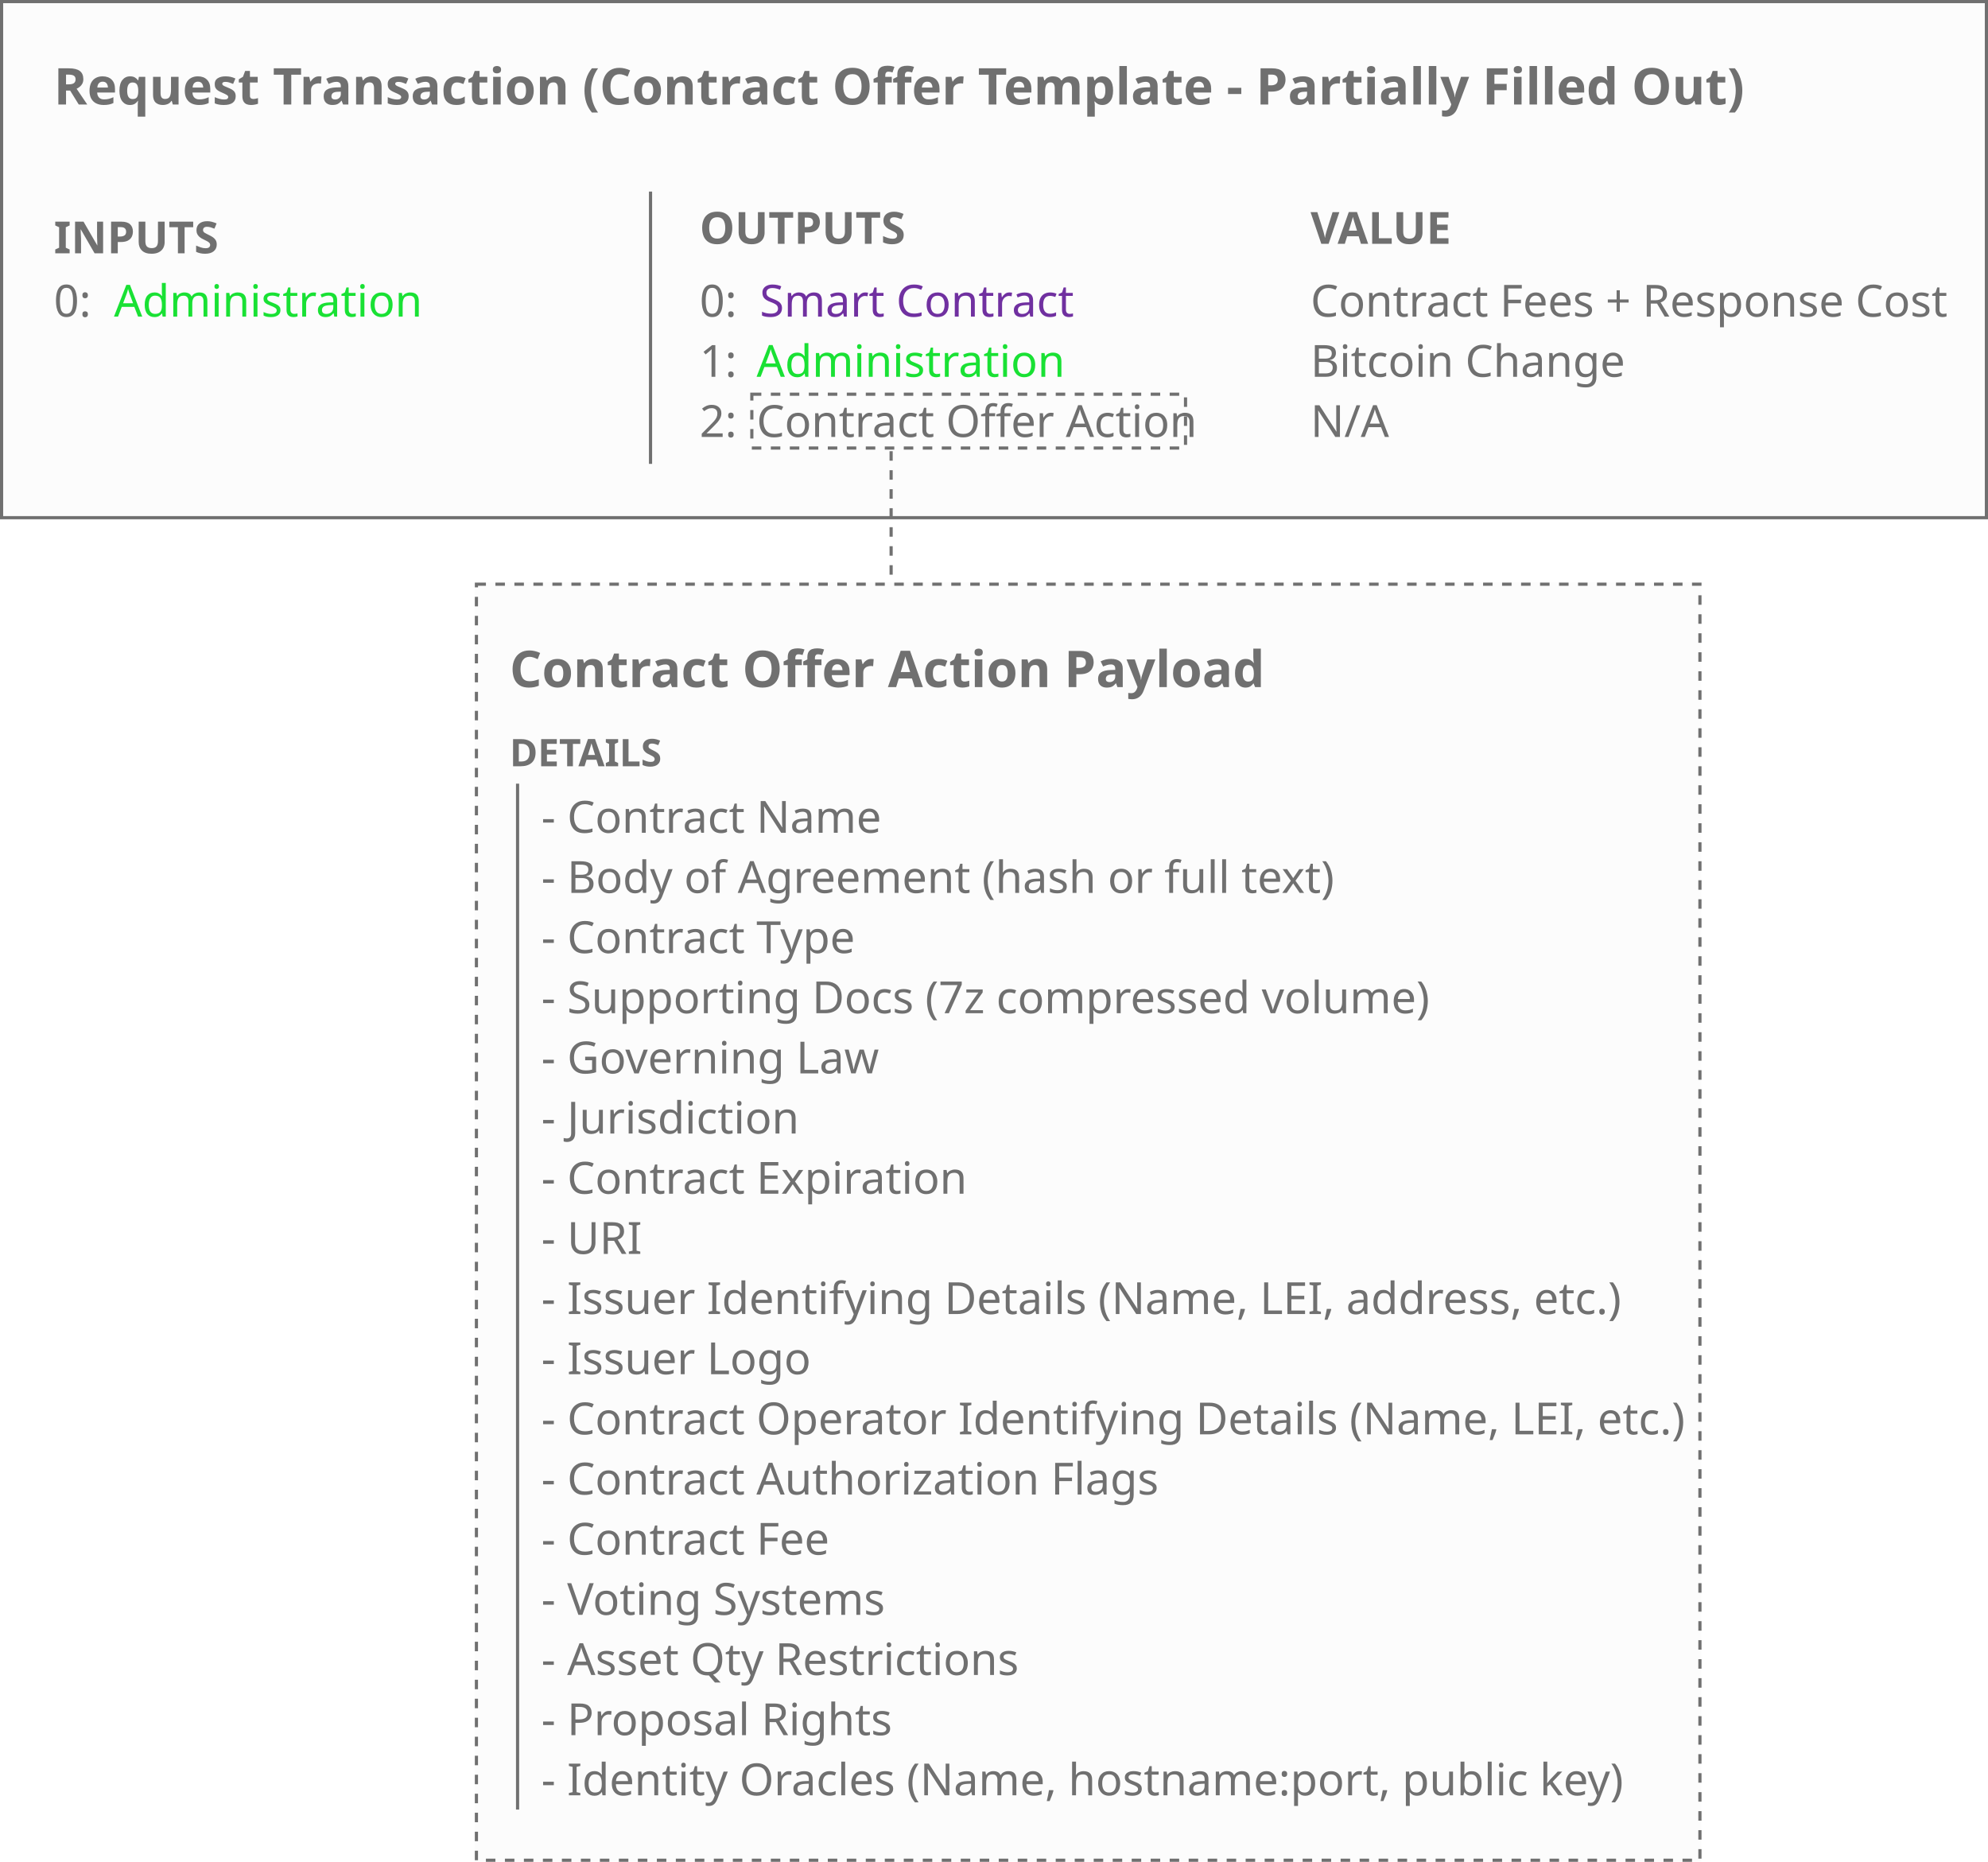
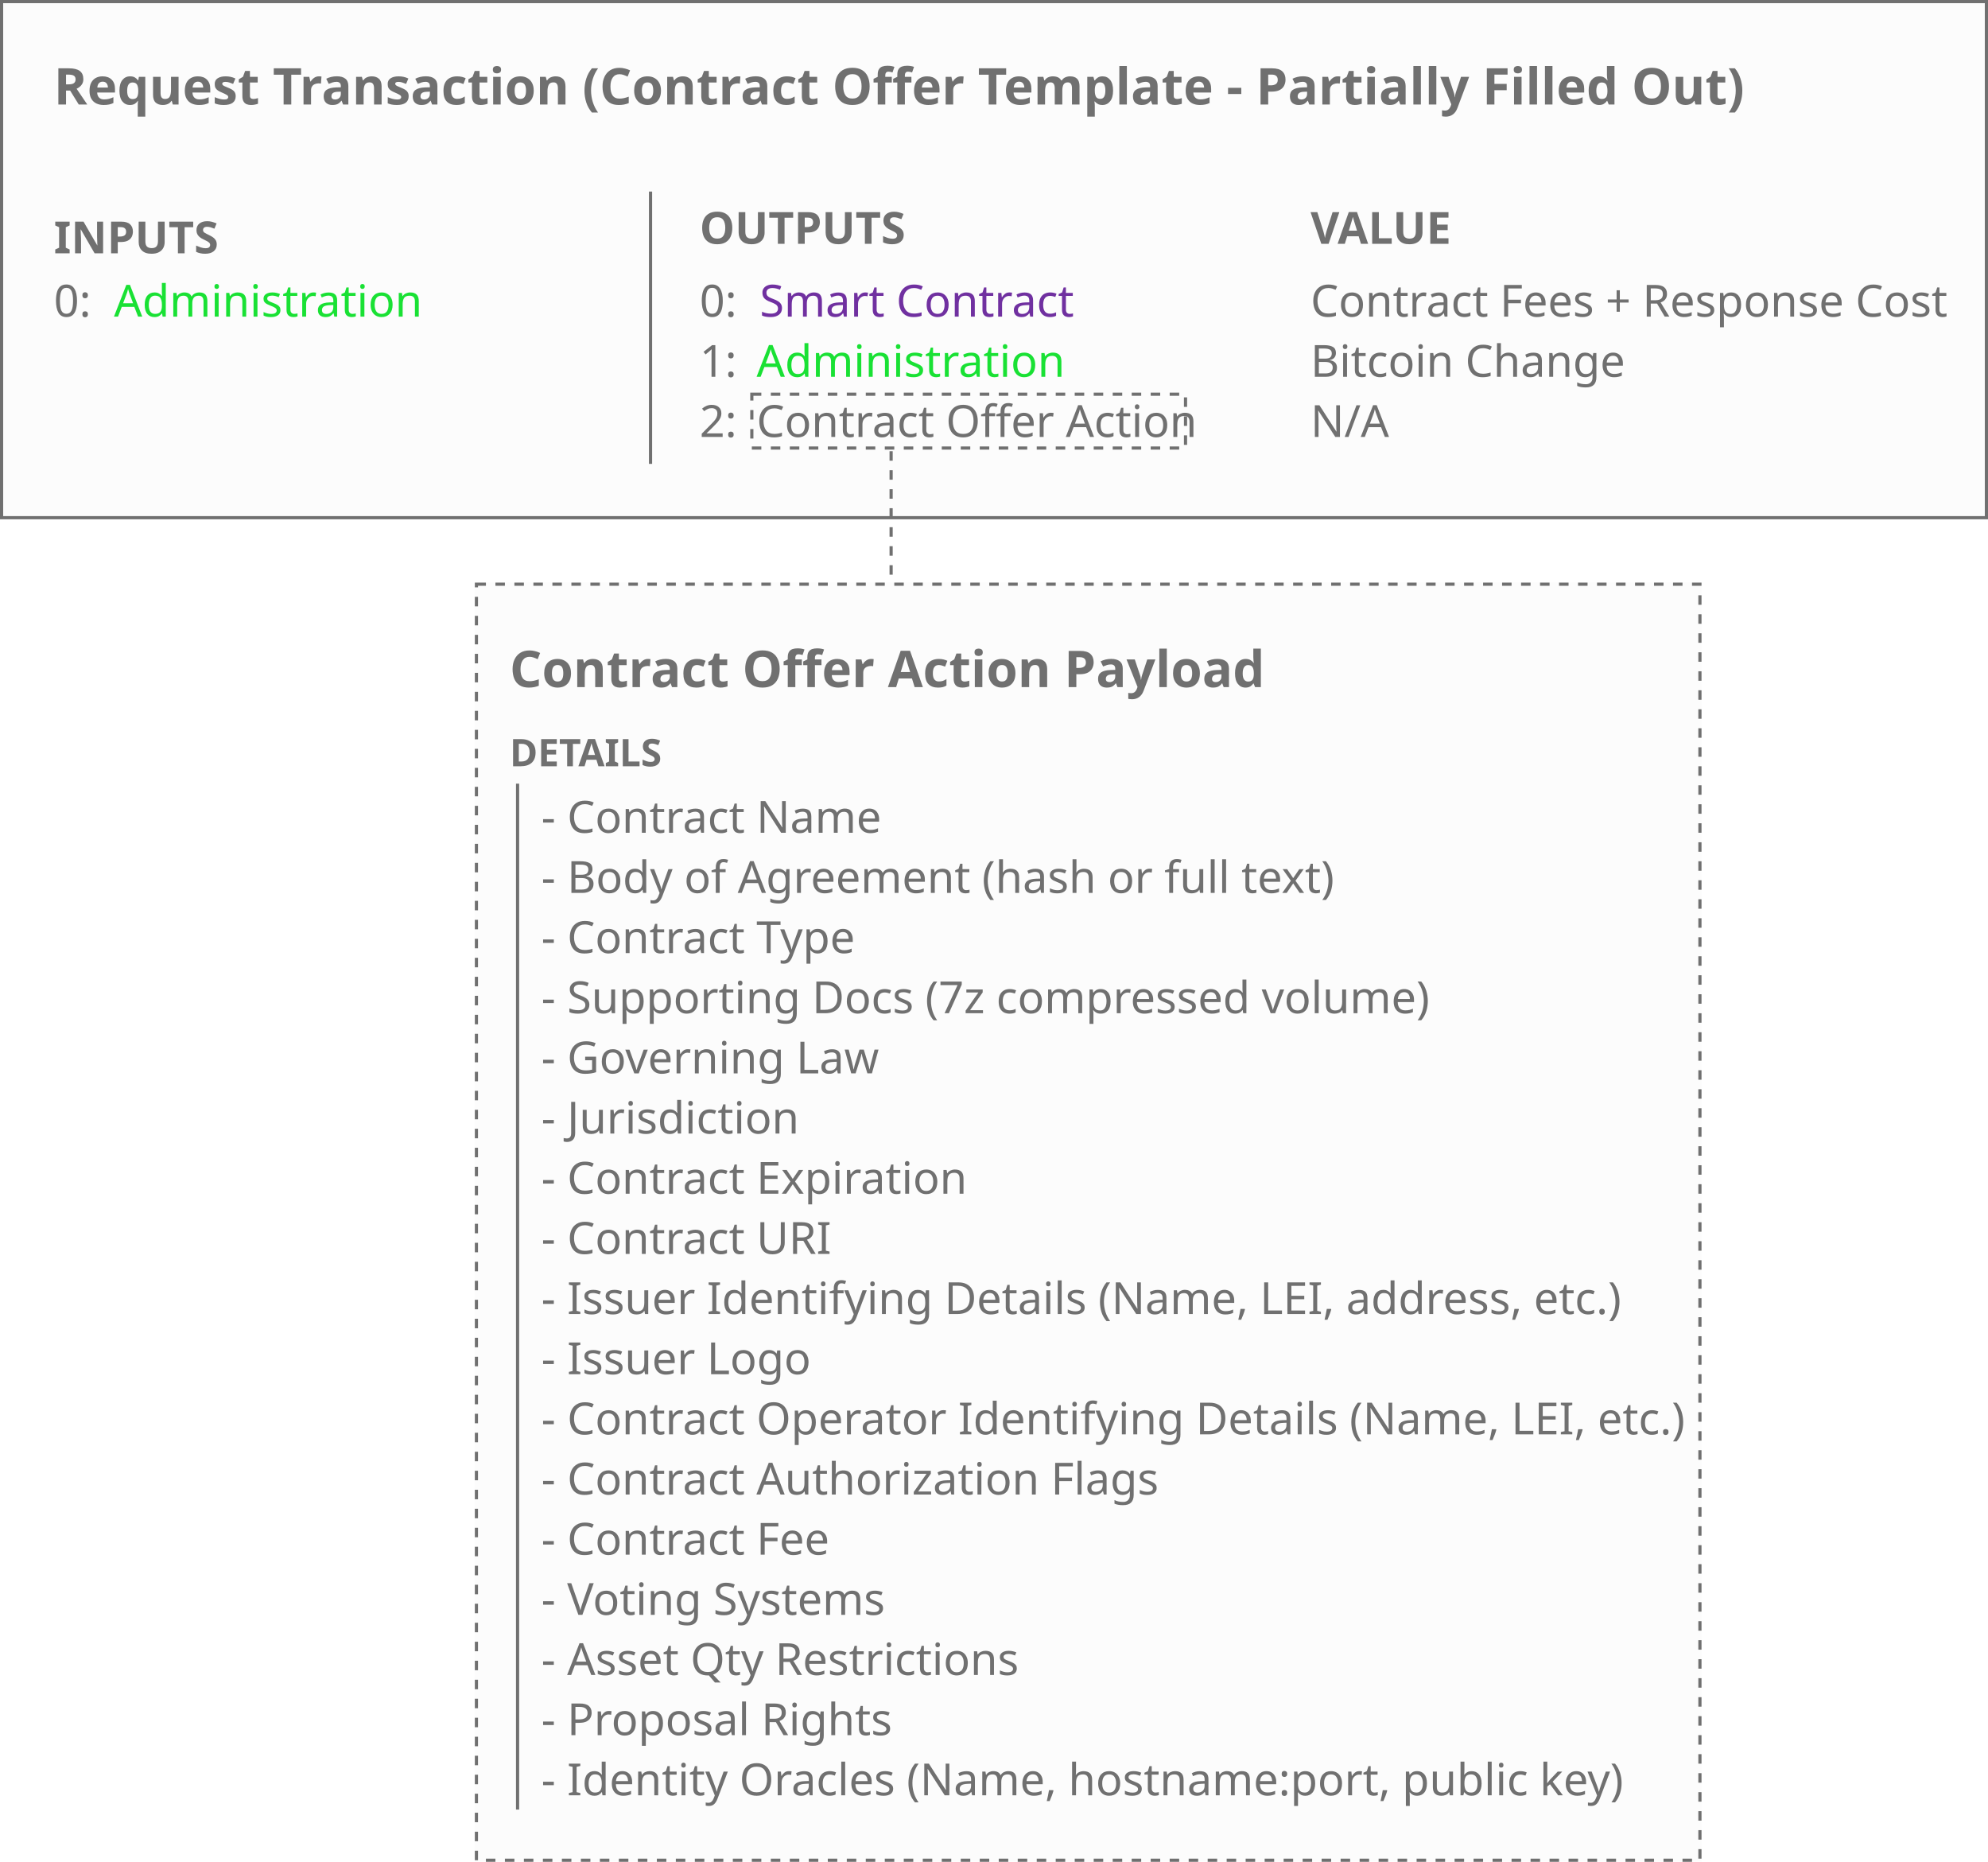
<svg xmlns="http://www.w3.org/2000/svg" width="628" height="588" viewBox="0 0 628 588">
  <g id="contract-offer-action-template" transform="translate(-10160 901)">
    <g id="Rectangle_261" data-name="Rectangle 261" transform="translate(10160 -901)" fill="#fcfcfc" stroke="#707070" stroke-width="1">
      <rect width="628" height="164" stroke="none" />
      <rect x="0.5" y="0.5" width="627" height="163" fill="none" />
    </g>
    <text id="Administration" transform="translate(10196 -801)" fill="#19e134" font-size="14" font-family="SegoeUI, Segoe UI">
      <tspan x="0" y="0">Administration</tspan>
    </text>
    <text id="Request_Transaction_Contract_Offer_Template_-_Partially_Filled_Out_" data-name="Request Transaction (Contract Offer Template - Partially Filled Out)" transform="translate(10177 -868)" fill="#707070" font-size="16" font-family="SegoeUI-Semibold, Segoe UI" font-weight="600">
      <tspan x="0" y="0">Request Transaction (Contract Offer Template - Partially Filled Out)</tspan>
    </text>
    <line id="Line_318" data-name="Line 318" y2="86" transform="translate(10365.5 -840.5)" fill="none" stroke="#707070" stroke-width="1" />
    <text id="INPUTS" transform="translate(10177 -836)" fill="#707070" font-size="14" font-family="SegoeUI-Bold, Segoe UI" font-weight="700">
      <tspan x="0" y="15">INPUTS</tspan>
    </text>
    <text id="OUTPUTS_" data-name="OUTPUTS " transform="translate(10381 -839)" fill="#707070" font-size="14" font-family="SegoeUI-Bold, Segoe UI" font-weight="700">
      <tspan x="0" y="15">OUTPUTS </tspan>
    </text>
    <text id="_0:_" data-name="0: " transform="translate(10177 -801)" fill="#707070" font-size="14" font-family="SegoeUI, Segoe UI">
      <tspan x="0" y="0">0: </tspan>
    </text>
    <text id="VALUE" transform="translate(10574 -839)" fill="#707070" font-size="14" font-family="SegoeUI-Bold, Segoe UI" font-weight="700">
      <tspan x="0" y="15">VALUE</tspan>
    </text>
    <text id="_0:_2" data-name="0: " transform="translate(10381 -801)" fill="#707070" font-size="14" font-family="SegoeUI, Segoe UI">
      <tspan x="0" y="0">0: </tspan>
    </text>
    <text id="Smart_Contract" data-name="Smart Contract" transform="translate(10400 -801)" fill="#7030a0" font-size="14" font-family="SegoeUI, Segoe UI">
      <tspan x="0" y="0">Smart Contract</tspan>
    </text>
    <text id="Contract_Fees_Response_Cost_" data-name="Contract Fees + Response Cost " transform="translate(10574 -801)" fill="#707070" font-size="14" font-family="SegoeUI, Segoe UI">
      <tspan x="0" y="0">Contract Fees + Response Cost </tspan>
    </text>
    <g id="Rectangle_262" data-name="Rectangle 262" transform="translate(10397 -777)" fill="none" stroke="#707070" stroke-width="1" stroke-dasharray="3">
      <rect width="138" height="18" stroke="none" />
      <rect x="0.5" y="0.5" width="137" height="17" fill="none" />
    </g>
    <text id="_2:_" data-name="2: " transform="translate(10381 -763)" fill="#707070" font-size="14" font-family="SegoeUI, Segoe UI">
      <tspan x="0" y="0">2: </tspan>
    </text>
    <text id="Contract_Offer_Action" data-name="Contract Offer Action" transform="translate(10399 -763)" fill="#707070" font-size="14" font-family="SegoeUI, Segoe UI">
      <tspan x="0" y="0">Contract Offer Action</tspan>
    </text>
    <text id="Bitcoin_Change" data-name="Bitcoin Change" transform="translate(10574 -782)" fill="#707070" font-size="14" font-family="SegoeUI, Segoe UI">
      <tspan x="0" y="0">Bitcoin Change</tspan>
    </text>
    <g id="Rectangle_263" data-name="Rectangle 263" transform="translate(10310 -717)" fill="#fcfcfc" stroke="#707070" stroke-width="1" stroke-dasharray="3">
      <rect width="387.499" height="404" stroke="none" />
      <rect x="0.5" y="0.5" width="386.499" height="403" fill="none" />
    </g>
    <text id="Contract_Offer_Action_Payload" data-name="Contract Offer Action Payload" transform="translate(10321 -684)" fill="#707070" font-size="16" font-family="SegoeUI-Semibold, Segoe UI" font-weight="600">
      <tspan x="0" y="0">Contract Offer Action Payload</tspan>
    </text>
    <line id="Line_319" data-name="Line 319" y2="42" transform="translate(10441.5 -758.5)" fill="none" stroke="#707070" stroke-width="1" stroke-dasharray="3" />
    <text id="N_A" data-name="N/A" transform="translate(10574 -763)" fill="#707070" font-size="14" font-family="SegoeUI, Segoe UI">
      <tspan x="0" y="0">N/A</tspan>
    </text>
    <line id="Line_320" data-name="Line 320" y2="324" transform="translate(10323.5 -653.5)" fill="none" stroke="#707070" stroke-width="1" />
    <text id="DETAILS" transform="translate(10321 -672)" fill="#707070" font-size="12" font-family="SegoeUI-Bold, Segoe UI" font-weight="700">
      <tspan x="0" y="13">DETAILS</tspan>
    </text>
-     <text id="_-_Contract_Name_-_Body_of_Agreement_hash_or_full_text_-_Contract_Type_-_Supporting_Docs_7z_compressed_volume_-_Governing_Law_-_Jurisdiction_-_Contract_Expiration_-_URI_-_Issuer_Identifying_Details_Name_LEI_address_etc._-_Issuer_Logo_-_Contract_Ope" data-name="- Contract Name - Body of Agreement (hash or full text) - Contract Type - Supporting Docs (7z compressed volume) - Governing Law - Jurisdiction - Contract Expiration - URI - Issuer Identifying Details (Name, LEI, address, etc.) - Issuer Logo - Contract Ope" transform="translate(10331 -638)" fill="#707070" font-size="14" font-family="SegoeUI, Segoe UI">
+     <text id="_-_Contract_Name_-_Body_of_Agreement_hash_or_full_text_-_Contract_Type_-_Supporting_Docs_7z_compressed_volume_-_Governing_Law_-_Jurisdiction_-_Contract_Expiration_-_Contract_URI_-_Issuer_Identifying_Details_Name_LEI_address_etc._-_Issuer_Logo_-_Con" data-name="- Contract Name - Body of Agreement (hash or full text) - Contract Type - Supporting Docs (7z compressed volume) - Governing Law - Jurisdiction - Contract Expiration - Contract URI - Issuer Identifying Details (Name, LEI, address, etc.) - Issuer Logo - Con" transform="translate(10331 -638)" fill="#707070" font-size="14" font-family="SegoeUI, Segoe UI">
      <tspan x="0" y="0">- Contract Name</tspan>
      <tspan x="0" y="19">- Body of Agreement (hash or full text)</tspan>
      <tspan x="0" y="38">- Contract Type</tspan>
      <tspan x="0" y="57">- Supporting Docs (7z compressed volume)</tspan>
      <tspan x="0" y="76">- Governing Law</tspan>
      <tspan x="0" y="95">- Jurisdiction</tspan>
      <tspan x="0" y="114">- Contract Expiration</tspan>
-       <tspan x="0" y="133">- URI</tspan>
+       <tspan x="0" y="133">- Contract URI</tspan>
      <tspan x="0" y="152">- Issuer Identifying Details (Name, LEI, address, etc.)</tspan>
      <tspan x="0" y="171">- Issuer Logo</tspan>
      <tspan x="0" y="190">- Contract Operator Identifying Details (Name, LEI, etc.)</tspan>
      <tspan x="0" y="209">- Contract Authorization Flags</tspan>
      <tspan x="0" y="228">- Contract Fee</tspan>
      <tspan x="0" y="247">- Voting Systems</tspan>
      <tspan x="0" y="266">- Asset Qty Restrictions</tspan>
      <tspan x="0" y="285">- Proposal Rights</tspan>
      <tspan x="0" y="304">- Identity Oracles (Name, hostname:port, public key)</tspan>
    </text>
    <text id="_1:_" data-name="1: " transform="translate(10381 -782)" fill="#707070" font-size="14" font-family="SegoeUI, Segoe UI">
      <tspan x="0" y="0">1: </tspan>
    </text>
    <text id="Administration-2" data-name="Administration" transform="translate(10399 -782)" fill="#19e134" font-size="14" font-family="SegoeUI, Segoe UI">
      <tspan x="0" y="0">Administration</tspan>
    </text>
  </g>
</svg>
